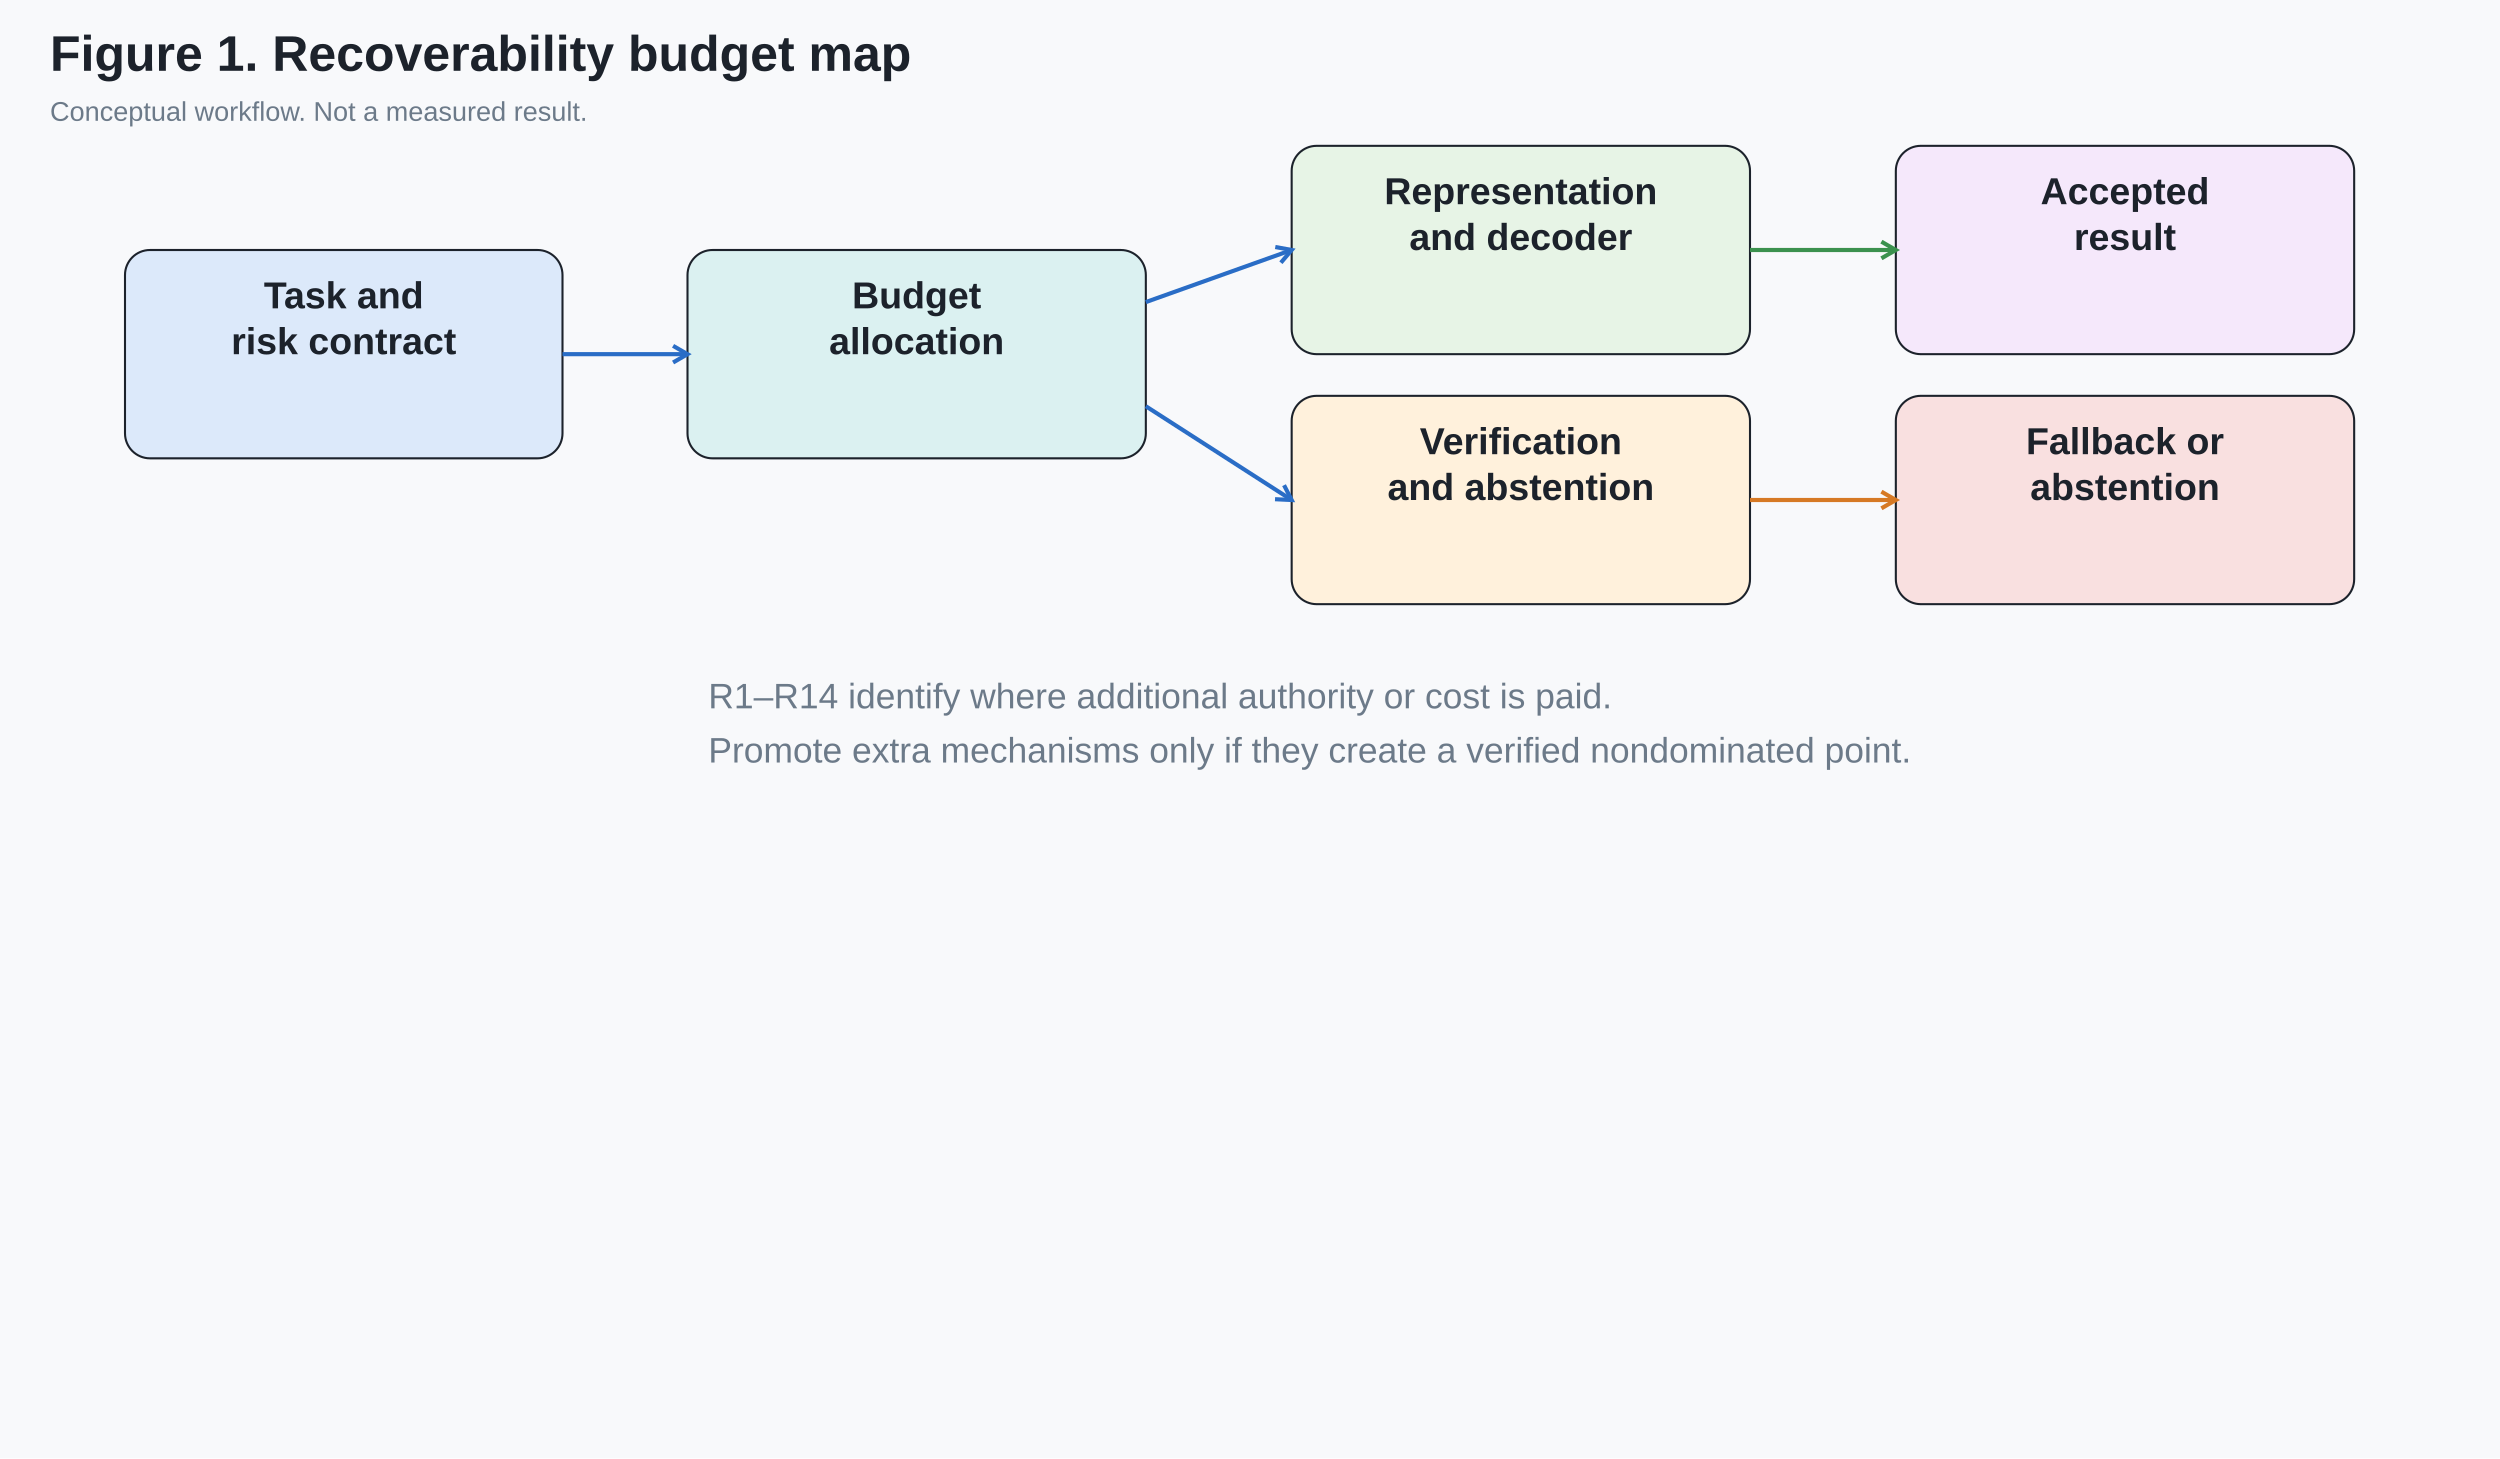
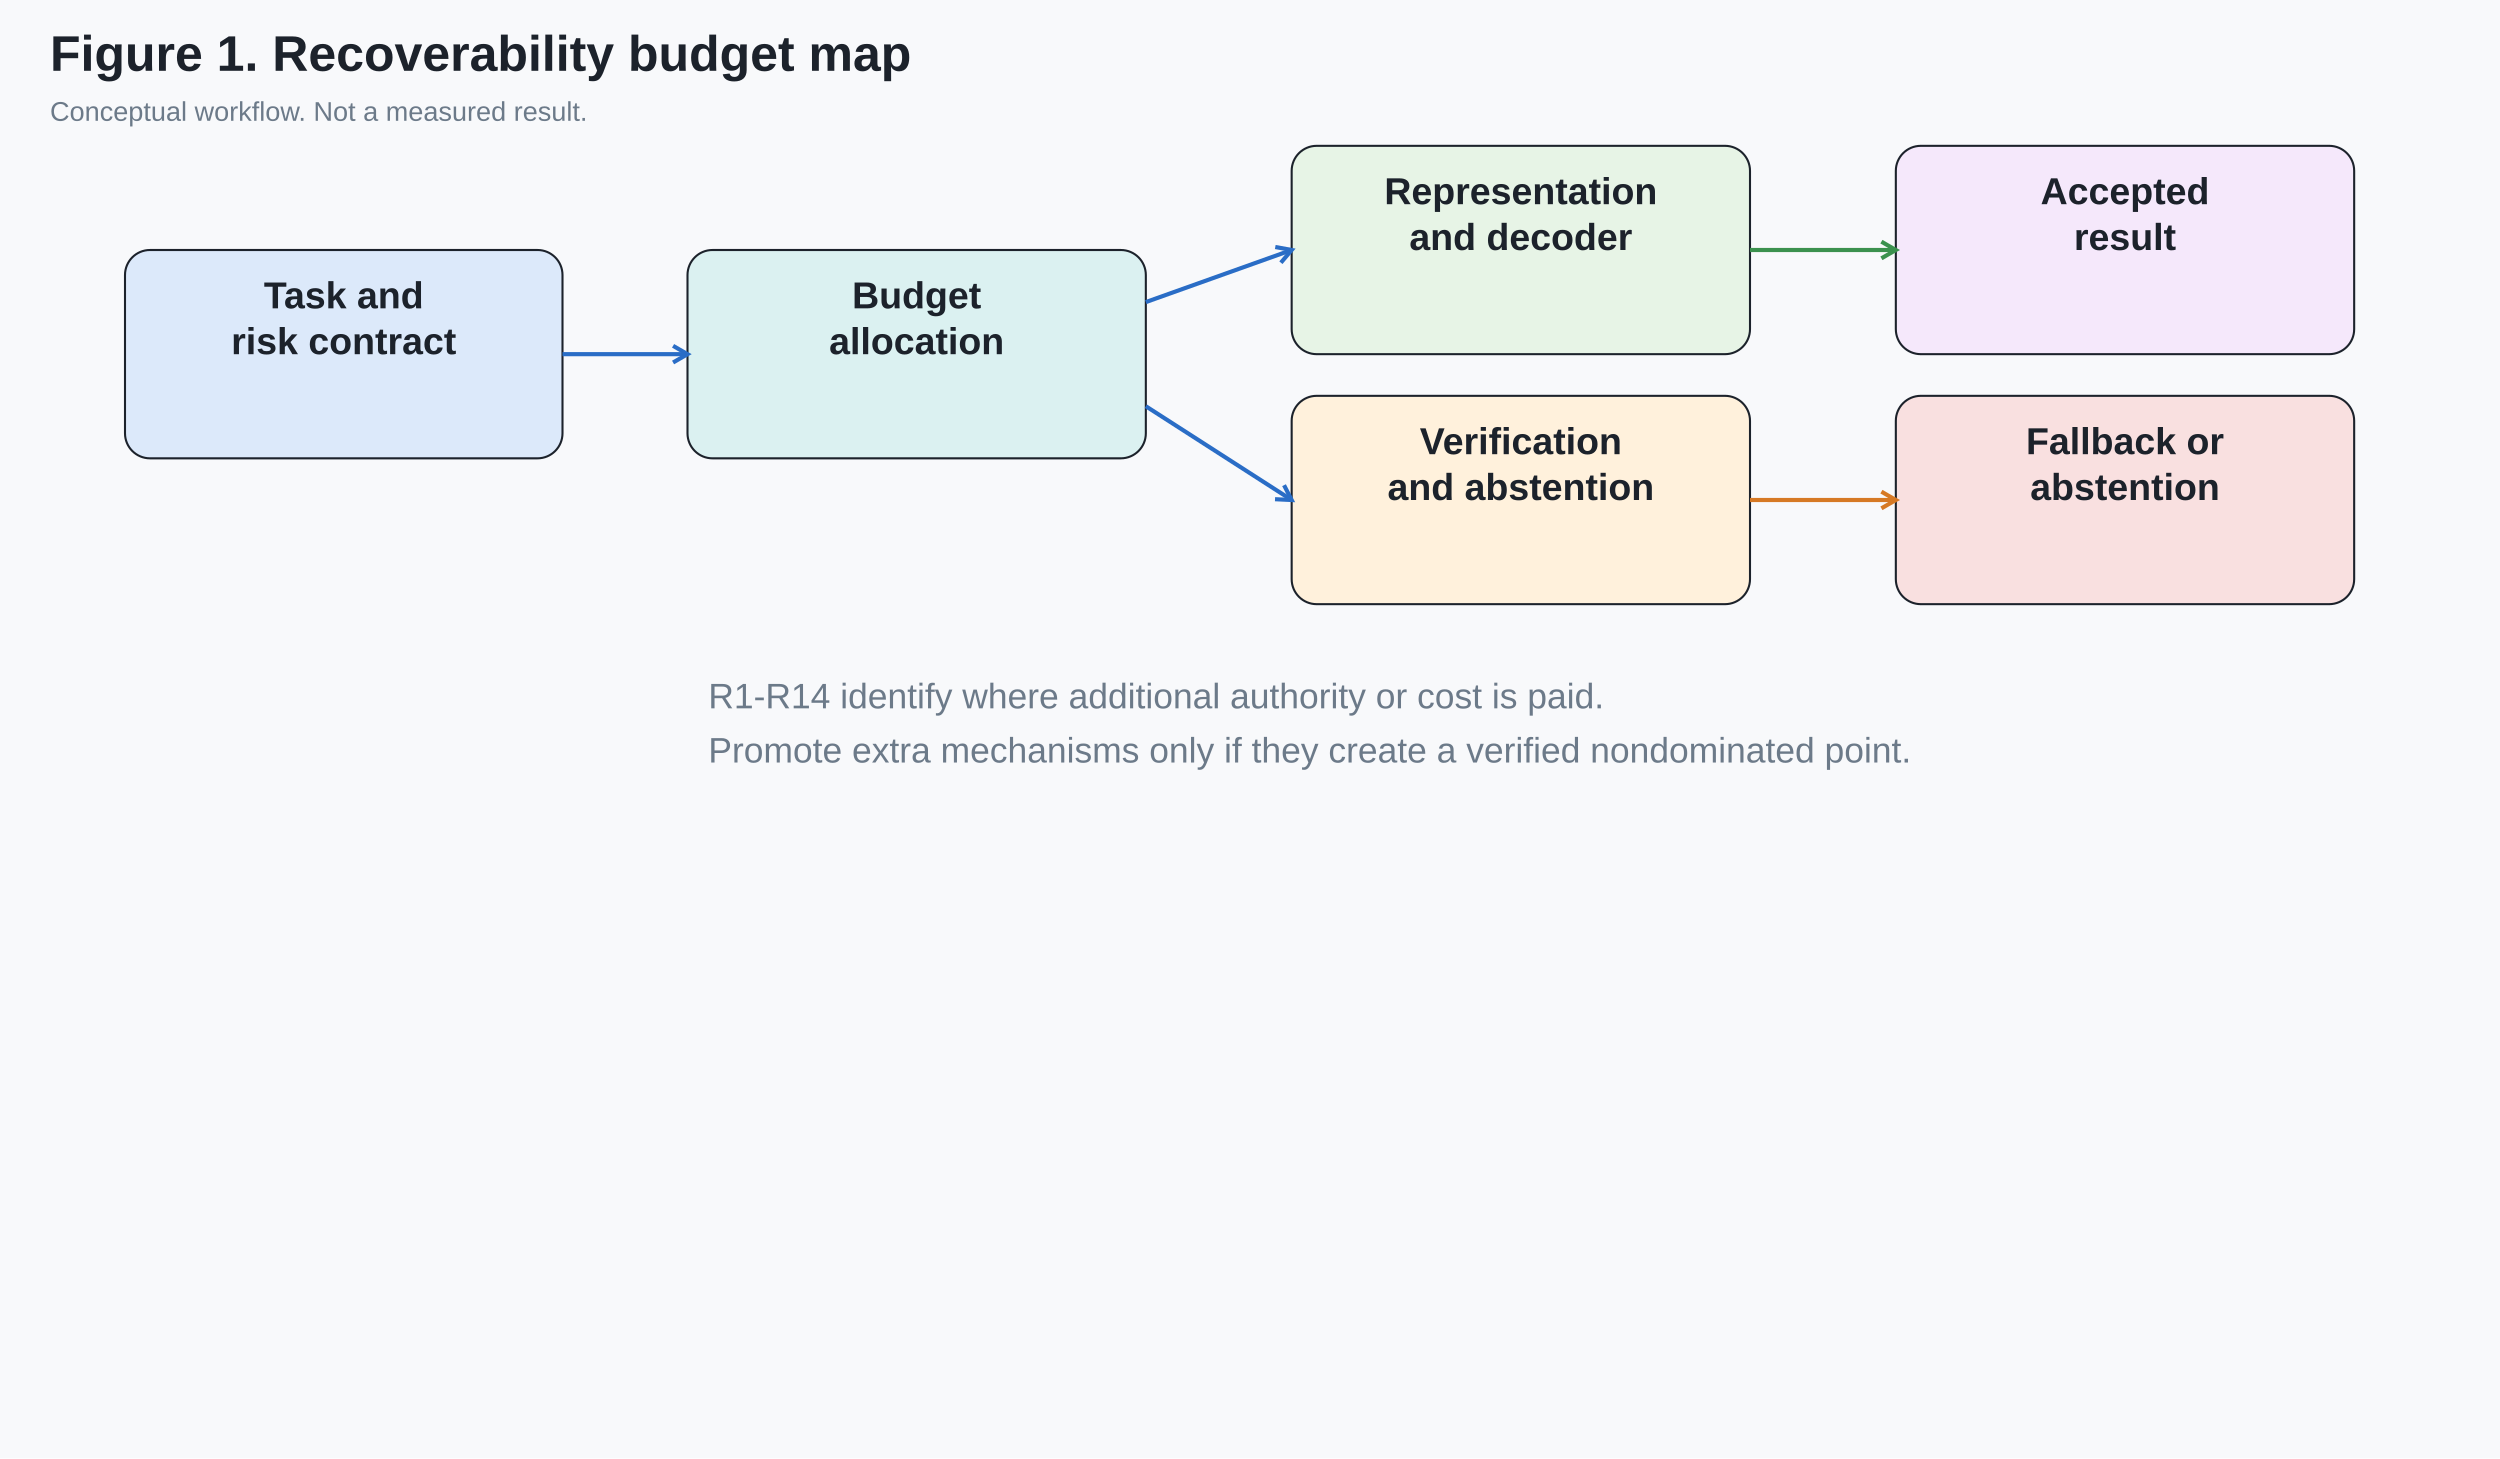
<svg xmlns="http://www.w3.org/2000/svg" width="1200" height="700" viewBox="0 0 1200 700">
  <rect x="0" y="0" width="1200" height="700" rx="0" fill="#f8f9fb" stroke="none" stroke-width="1" />
  <text x="24" y="34" fill="#1c222b" font-size="24" font-family="Segoe UI, Arial, sans-serif" font-weight="bold" text-anchor="start">Figure 1. Recoverability budget map</text>
  <text x="24" y="58" fill="#6c7a89" font-size="13" font-family="Segoe UI, Arial, sans-serif" font-weight="normal" text-anchor="start">Conceptual workflow. Not a measured result.</text>
  <rect x="60" y="120" width="210" height="100" rx="12" fill="#dce9fa" stroke="#1c222b" stroke-width="1" />
-   <text x="165.0" y="148" fill="#1c222b" font-size="18" font-family="Segoe UI, Arial, sans-serif" font-weight="bold" text-anchor="middle">Task and</text>
-   <text x="165.0" y="170" fill="#1c222b" font-size="18" font-family="Segoe UI, Arial, sans-serif" font-weight="bold" text-anchor="middle">risk contract</text>
+   <text x="165" y="148" fill="#1c222b" font-size="18" font-family="Segoe UI, Arial, sans-serif" font-weight="bold" text-anchor="middle">Task and</text>
+   <text x="165" y="170" fill="#1c222b" font-size="18" font-family="Segoe UI, Arial, sans-serif" font-weight="bold" text-anchor="middle">risk contract</text>
  <rect x="330" y="120" width="220" height="100" rx="12" fill="#dbf1f1" stroke="#1c222b" stroke-width="1" />
-   <text x="440.0" y="148" fill="#1c222b" font-size="18" font-family="Segoe UI, Arial, sans-serif" font-weight="bold" text-anchor="middle">Budget</text>
-   <text x="440.0" y="170" fill="#1c222b" font-size="18" font-family="Segoe UI, Arial, sans-serif" font-weight="bold" text-anchor="middle">allocation</text>
+   <text x="440" y="148" fill="#1c222b" font-size="18" font-family="Segoe UI, Arial, sans-serif" font-weight="bold" text-anchor="middle">Budget</text>
+   <text x="440" y="170" fill="#1c222b" font-size="18" font-family="Segoe UI, Arial, sans-serif" font-weight="bold" text-anchor="middle">allocation</text>
  <rect x="620" y="70" width="220" height="100" rx="12" fill="#e7f4e6" stroke="#1c222b" stroke-width="1" />
-   <text x="730.0" y="98" fill="#1c222b" font-size="18" font-family="Segoe UI, Arial, sans-serif" font-weight="bold" text-anchor="middle">Representation</text>
-   <text x="730.0" y="120" fill="#1c222b" font-size="18" font-family="Segoe UI, Arial, sans-serif" font-weight="bold" text-anchor="middle">and decoder</text>
+   <text x="730" y="98" fill="#1c222b" font-size="18" font-family="Segoe UI, Arial, sans-serif" font-weight="bold" text-anchor="middle">Representation</text>
+   <text x="730" y="120" fill="#1c222b" font-size="18" font-family="Segoe UI, Arial, sans-serif" font-weight="bold" text-anchor="middle">and decoder</text>
  <rect x="620" y="190" width="220" height="100" rx="12" fill="#fff1dc" stroke="#1c222b" stroke-width="1" />
-   <text x="730.0" y="218" fill="#1c222b" font-size="18" font-family="Segoe UI, Arial, sans-serif" font-weight="bold" text-anchor="middle">Verification</text>
-   <text x="730.0" y="240" fill="#1c222b" font-size="18" font-family="Segoe UI, Arial, sans-serif" font-weight="bold" text-anchor="middle">and abstention</text>
+   <text x="730" y="218" fill="#1c222b" font-size="18" font-family="Segoe UI, Arial, sans-serif" font-weight="bold" text-anchor="middle">Verification</text>
+   <text x="730" y="240" fill="#1c222b" font-size="18" font-family="Segoe UI, Arial, sans-serif" font-weight="bold" text-anchor="middle">and abstention</text>
  <rect x="910" y="70" width="220" height="100" rx="12" fill="#f5e8fb" stroke="#1c222b" stroke-width="1" />
-   <text x="1020.0" y="98" fill="#1c222b" font-size="18" font-family="Segoe UI, Arial, sans-serif" font-weight="bold" text-anchor="middle">Accepted</text>
-   <text x="1020.0" y="120" fill="#1c222b" font-size="18" font-family="Segoe UI, Arial, sans-serif" font-weight="bold" text-anchor="middle">result</text>
+   <text x="1020" y="98" fill="#1c222b" font-size="18" font-family="Segoe UI, Arial, sans-serif" font-weight="bold" text-anchor="middle">Accepted</text>
+   <text x="1020" y="120" fill="#1c222b" font-size="18" font-family="Segoe UI, Arial, sans-serif" font-weight="bold" text-anchor="middle">result</text>
  <rect x="910" y="190" width="220" height="100" rx="12" fill="#f9e0e0" stroke="#1c222b" stroke-width="1" />
-   <text x="1020.0" y="218" fill="#1c222b" font-size="18" font-family="Segoe UI, Arial, sans-serif" font-weight="bold" text-anchor="middle">Fallback or</text>
-   <text x="1020.0" y="240" fill="#1c222b" font-size="18" font-family="Segoe UI, Arial, sans-serif" font-weight="bold" text-anchor="middle">abstention</text>
+   <text x="1020" y="218" fill="#1c222b" font-size="18" font-family="Segoe UI, Arial, sans-serif" font-weight="bold" text-anchor="middle">Fallback or</text>
+   <text x="1020" y="240" fill="#1c222b" font-size="18" font-family="Segoe UI, Arial, sans-serif" font-weight="bold" text-anchor="middle">abstention</text>
  <line x1="270" y1="170" x2="330" y2="170" stroke="#2a6dc6" stroke-width="2" />
-   <polyline points="323.072,174.0 330,170 323.072,166.0" fill="none" stroke="#2a6dc6" stroke-width="2" />
+   <polyline points="323.072,174 330,170 323.072,166" fill="none" stroke="#2a6dc6" stroke-width="2" />
  <line x1="550" y1="145" x2="620" y2="120" stroke="#2a6dc6" stroke-width="2" />
  <polyline points="614.821,126.097 620,120 612.13,118.563" fill="none" stroke="#2a6dc6" stroke-width="2" />
  <line x1="550" y1="195" x2="620" y2="240" stroke="#2a6dc6" stroke-width="2" />
  <polyline points="612.009,239.618 620,240 616.335,232.889" fill="none" stroke="#2a6dc6" stroke-width="2" />
  <line x1="840" y1="120" x2="910" y2="120" stroke="#3b914e" stroke-width="2" />
-   <polyline points="903.072,124.0 910,120 903.072,116.0" fill="none" stroke="#3b914e" stroke-width="2" />
+   <polyline points="903.072,124 910,120 903.072,116" fill="none" stroke="#3b914e" stroke-width="2" />
  <line x1="840" y1="240" x2="910" y2="240" stroke="#d67924" stroke-width="2" />
-   <polyline points="903.072,244.0 910,240 903.072,236.0" fill="none" stroke="#d67924" stroke-width="2" />
-   <text x="340" y="340" fill="#6c7a89" font-size="17" font-family="Segoe UI, Arial, sans-serif" font-weight="normal" text-anchor="start">R1–R14 identify where additional authority or cost is paid.</text>
+   <polyline points="903.072,244 910,240 903.072,236" fill="none" stroke="#d67924" stroke-width="2" />
+   <text x="340" y="340" fill="#6c7a89" font-size="17" font-family="Segoe UI, Arial, sans-serif" font-weight="normal" text-anchor="start">R1-R14 identify where additional authority or cost is paid.</text>
  <text x="340" y="366" fill="#6c7a89" font-size="17" font-family="Segoe UI, Arial, sans-serif" font-weight="normal" text-anchor="start">Promote extra mechanisms only if they create a verified nondominated point.</text>
</svg>
